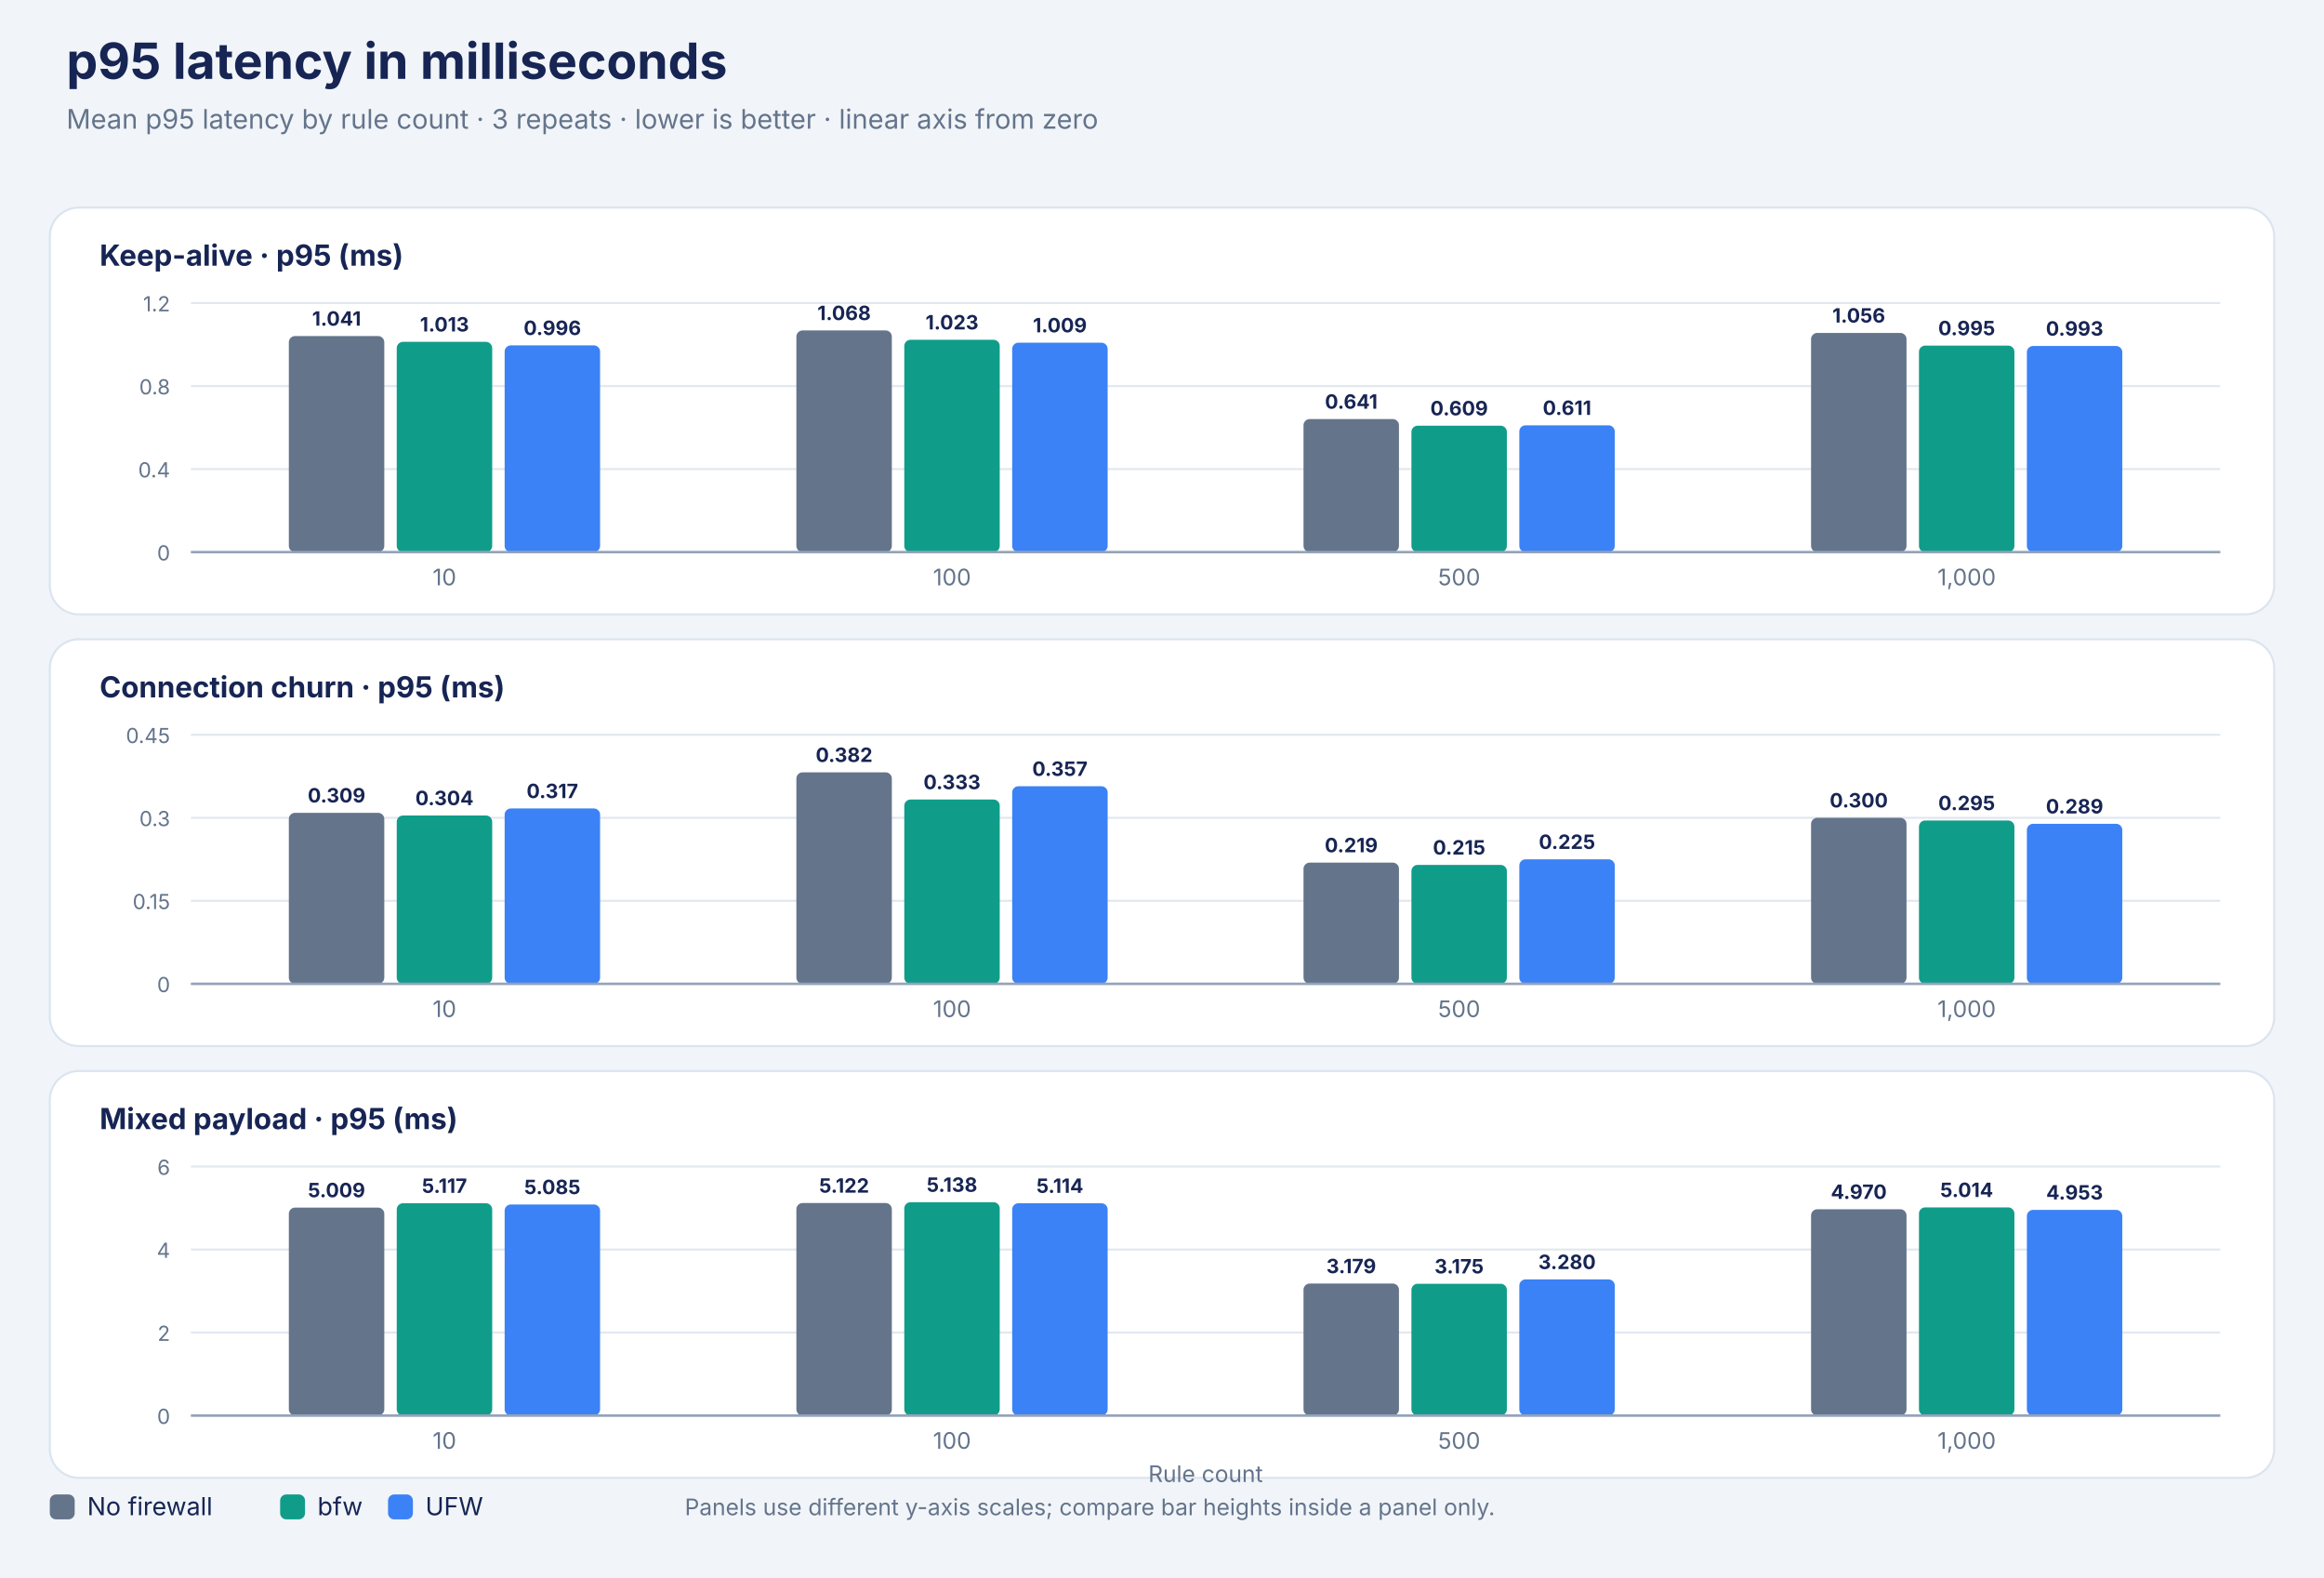
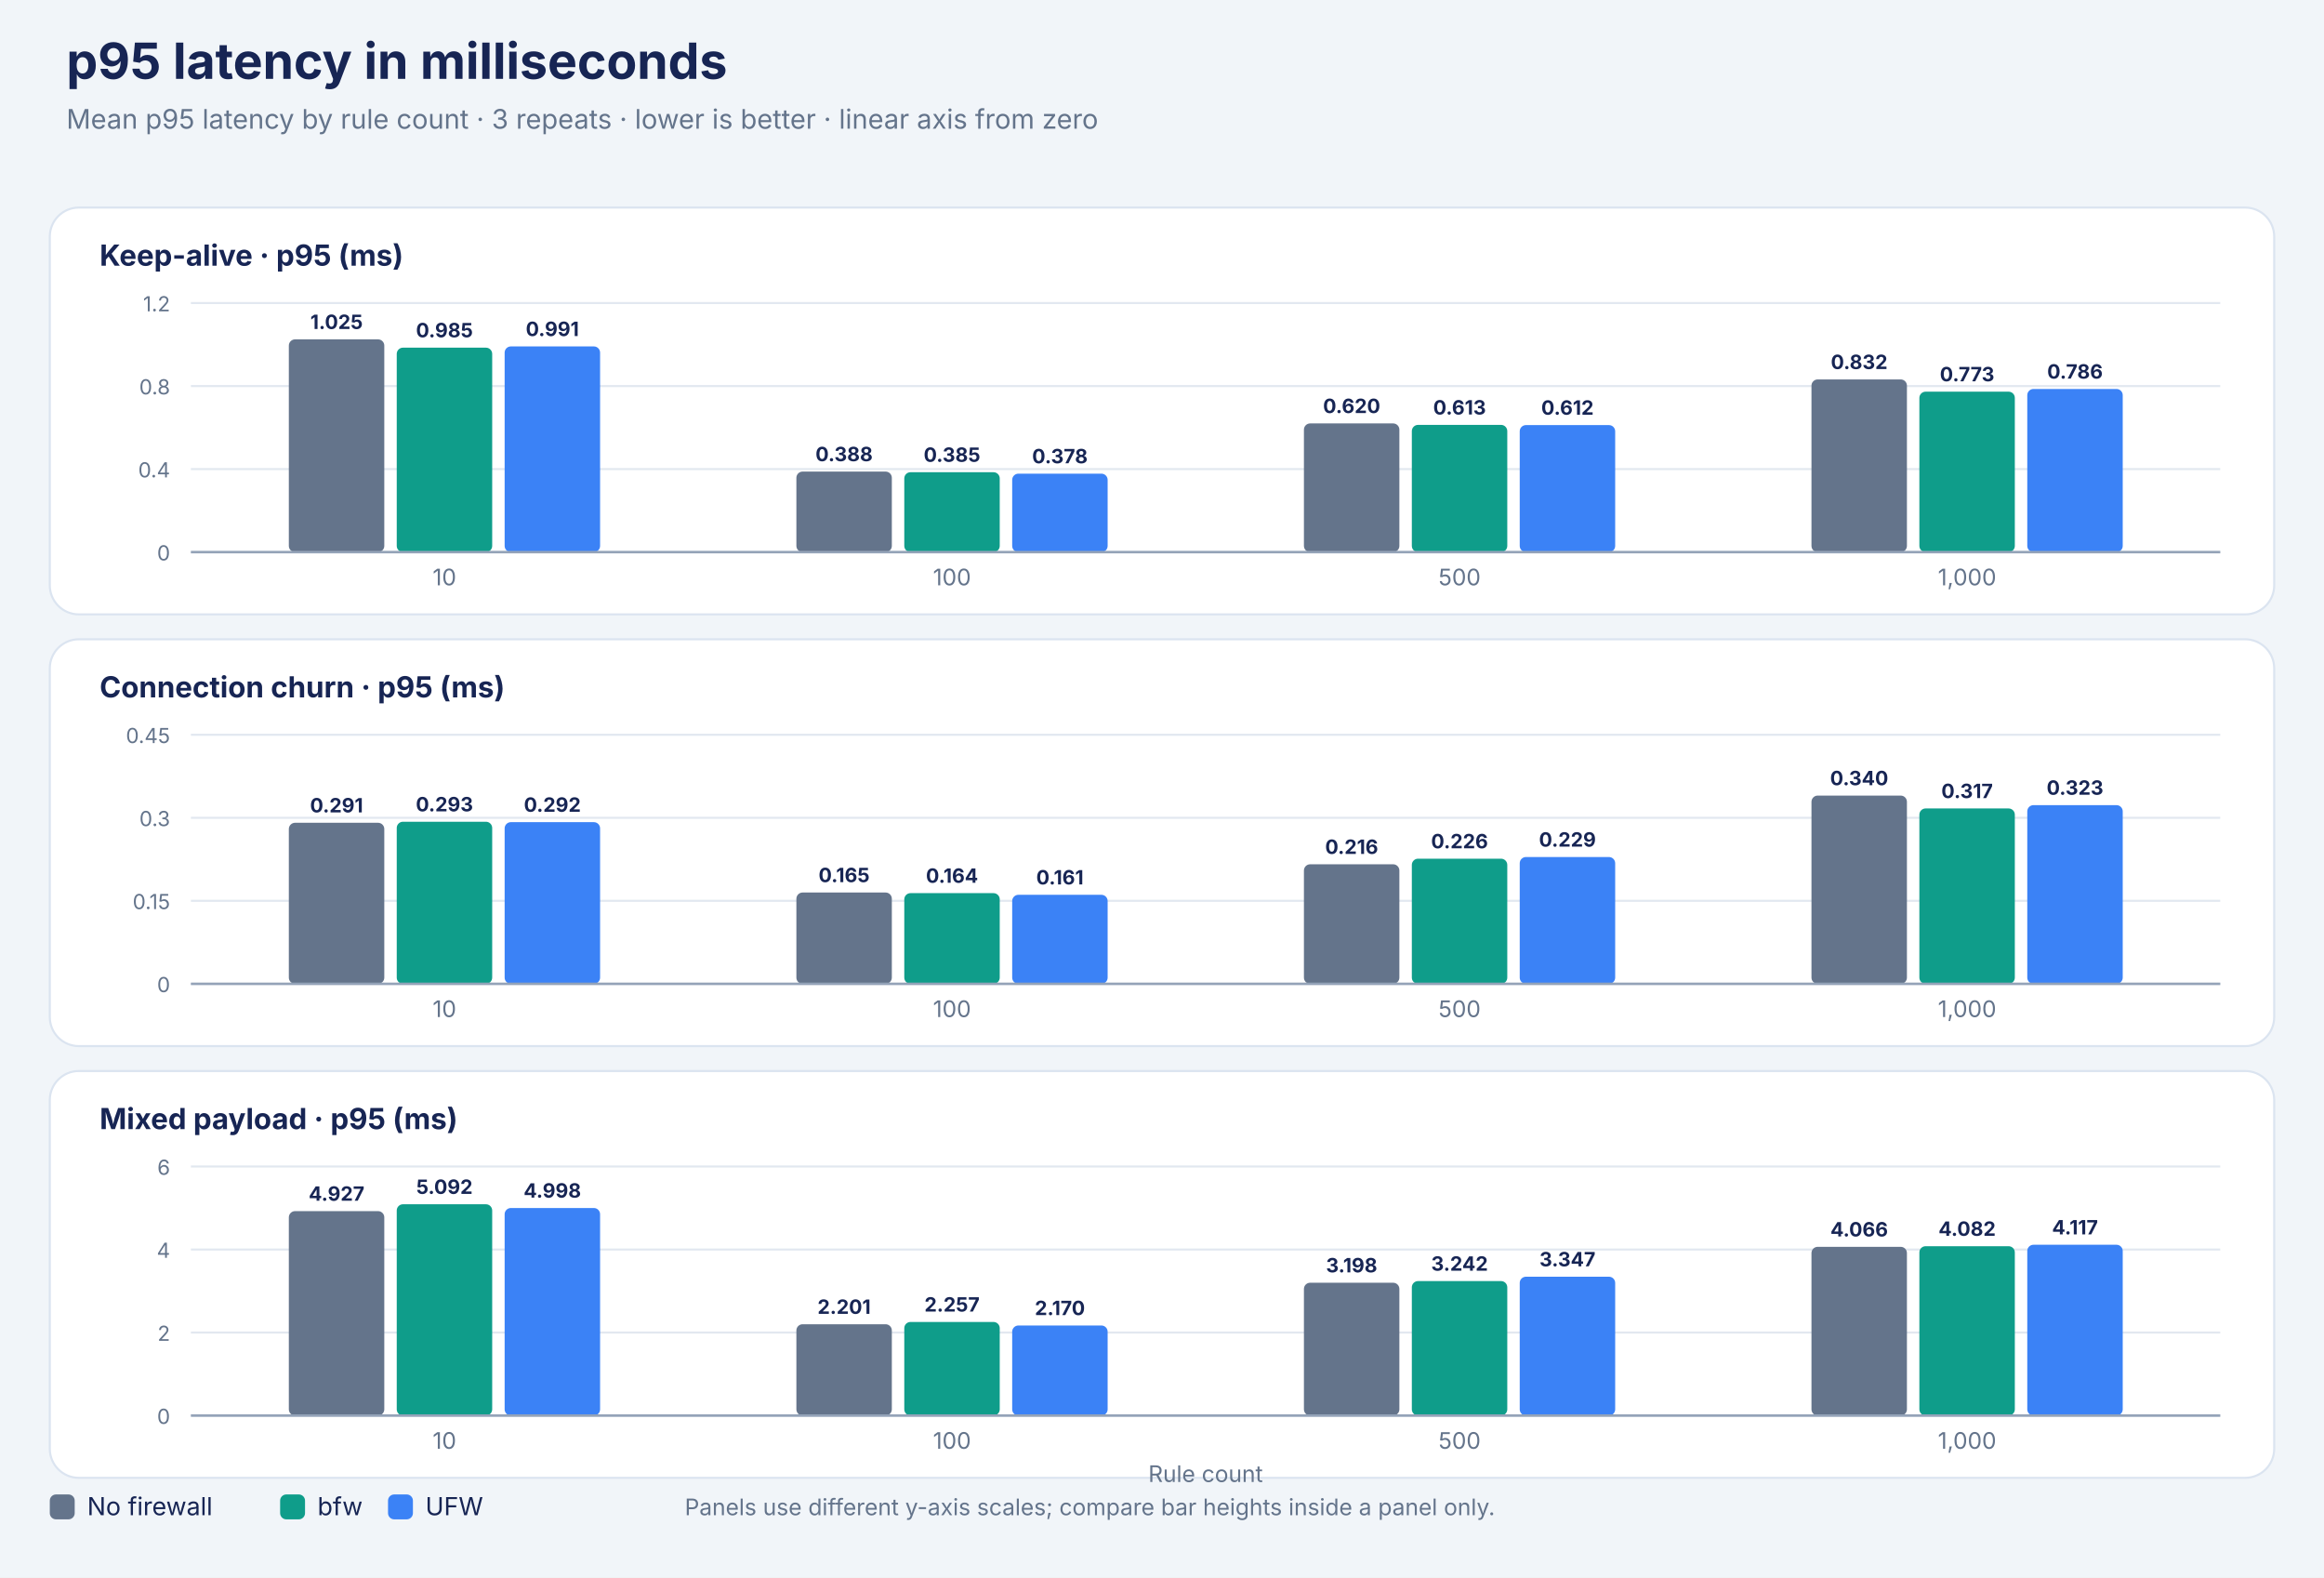
<svg xmlns="http://www.w3.org/2000/svg" width="1120" height="760" viewBox="0 0 1120 760" role="img" aria-labelledby="title desc">
  <style>
    text { font-family: Inter, ui-sans-serif, system-ui, -apple-system, "Segoe UI", sans-serif; fill: #172554; }
    .muted { fill: #64748b; }
    .panel { fill: #ffffff; stroke: #dbe4f0; stroke-width: 1; }
    .grid { stroke: #e2e8f0; stroke-width: 1; }
    .axis { stroke: #94a3b8; stroke-width: 1.2; }
    .parity { stroke: #334155; stroke-width: 1.4; stroke-dasharray: 5 4; }
    .base { fill: #64748b; }
    .bfw { fill: #0f9d8a; }
    .ufw { fill: #3b82f6; }
    .peak { fill-opacity: 0.42; }
+     .prev { fill: #cbd5e1; }
  </style>
  <rect width="1120" height="760" fill="#f1f5f9" />
  <text x="32" y="38" font-size="24" font-weight="700">p95 latency in milliseconds</text>
  <text x="32" y="62" font-size="13" class="muted">Mean p95 latency by rule count · 3 repeats · lower is better · linear axis from zero</text>
  <rect class="panel" x="24" y="100" width="1072" height="196" rx="14" />
  <text x="48" y="128" font-size="14" font-weight="650">Keep-alive · p95 (ms)</text>
  <line class="grid" x1="92" y1="266.0" x2="1070" y2="266.0" />
  <text x="82" y="270.0" text-anchor="end" font-size="10" class="muted">0</text>
  <line class="grid" x1="92" y1="226.0" x2="1070" y2="226.0" />
  <text x="82" y="230.0" text-anchor="end" font-size="10" class="muted">0.4</text>
  <line class="grid" x1="92" y1="186.0" x2="1070" y2="186.0" />
  <text x="82" y="190.0" text-anchor="end" font-size="10" class="muted">0.8</text>
  <line class="grid" x1="92" y1="146.0" x2="1070" y2="146.0" />
  <text x="82" y="150.0" text-anchor="end" font-size="10" class="muted">1.2</text>
-   <rect class="base" x="139.2" y="161.9" width="46.0" height="104.1" rx="3" />
-   <text x="162.2" y="156.9" text-anchor="middle" font-size="9.5" font-weight="650" fill="#64748b">1.041</text>
-   <rect class="bfw" x="191.2" y="164.7" width="46.0" height="101.3" rx="3" />
-   <text x="214.2" y="159.7" text-anchor="middle" font-size="9.5" font-weight="650" fill="#0f9d8a">1.013</text>
-   <rect class="ufw" x="243.2" y="166.4" width="46.0" height="99.6" rx="3" />
-   <text x="266.2" y="161.4" text-anchor="middle" font-size="9.5" font-weight="650" fill="#3b82f6">0.996</text>
+   <rect class="base" x="139.2" y="163.5" width="46.0" height="102.5" rx="3" />
+   <text x="162.2" y="158.5" text-anchor="middle" font-size="9.5" font-weight="650" fill="#64748b">1.025</text>
+   <rect class="bfw" x="191.2" y="167.5" width="46.0" height="98.5" rx="3" />
+   <text x="214.2" y="162.5" text-anchor="middle" font-size="9.5" font-weight="650" fill="#0f9d8a">0.985</text>
+   <rect class="ufw" x="243.2" y="166.9" width="46.0" height="99.1" rx="3" />
+   <text x="266.2" y="161.9" text-anchor="middle" font-size="9.5" font-weight="650" fill="#3b82f6">0.991</text>
  <text x="214.2" y="282.0" text-anchor="middle" font-size="11" class="muted">10</text>
-   <rect class="base" x="383.8" y="159.2" width="46.0" height="106.8" rx="3" />
-   <text x="406.8" y="154.2" text-anchor="middle" font-size="9.5" font-weight="650" fill="#64748b">1.068</text>
-   <rect class="bfw" x="435.8" y="163.7" width="46.0" height="102.3" rx="3" />
-   <text x="458.8" y="158.7" text-anchor="middle" font-size="9.5" font-weight="650" fill="#0f9d8a">1.023</text>
-   <rect class="ufw" x="487.8" y="165.1" width="46.0" height="100.9" rx="3" />
-   <text x="510.8" y="160.1" text-anchor="middle" font-size="9.5" font-weight="650" fill="#3b82f6">1.009</text>
+   <rect class="base" x="383.8" y="227.2" width="46.0" height="38.8" rx="3" />
+   <text x="406.8" y="222.2" text-anchor="middle" font-size="9.5" font-weight="650" fill="#64748b">0.388</text>
+   <rect class="bfw" x="435.8" y="227.5" width="46.0" height="38.5" rx="3" />
+   <text x="458.8" y="222.5" text-anchor="middle" font-size="9.5" font-weight="650" fill="#0f9d8a">0.385</text>
+   <rect class="ufw" x="487.8" y="228.2" width="46.0" height="37.8" rx="3" />
+   <text x="510.8" y="223.2" text-anchor="middle" font-size="9.5" font-weight="650" fill="#3b82f6">0.378</text>
  <text x="458.8" y="282.0" text-anchor="middle" font-size="11" class="muted">100</text>
-   <rect class="base" x="628.2" y="201.9" width="46.0" height="64.1" rx="3" />
-   <text x="651.2" y="196.9" text-anchor="middle" font-size="9.5" font-weight="650" fill="#64748b">0.641</text>
-   <rect class="bfw" x="680.2" y="205.1" width="46.0" height="60.9" rx="3" />
-   <text x="703.2" y="200.1" text-anchor="middle" font-size="9.5" font-weight="650" fill="#0f9d8a">0.609</text>
-   <rect class="ufw" x="732.2" y="204.9" width="46.0" height="61.1" rx="3" />
-   <text x="755.2" y="199.9" text-anchor="middle" font-size="9.5" font-weight="650" fill="#3b82f6">0.611</text>
-   <text x="703.2" y="282.0" text-anchor="middle" font-size="11" class="muted">500</text>
-   <rect class="base" x="872.8" y="160.4" width="46.0" height="105.6" rx="3" />
-   <text x="895.8" y="155.4" text-anchor="middle" font-size="9.5" font-weight="650" fill="#64748b">1.056</text>
-   <rect class="bfw" x="924.8" y="166.5" width="46.0" height="99.5" rx="3" />
-   <text x="947.8" y="161.5" text-anchor="middle" font-size="9.5" font-weight="650" fill="#0f9d8a">0.995</text>
-   <rect class="ufw" x="976.8" y="166.7" width="46.0" height="99.3" rx="3" />
-   <text x="999.8" y="161.7" text-anchor="middle" font-size="9.5" font-weight="650" fill="#3b82f6">0.993</text>
-   <text x="947.8" y="282.0" text-anchor="middle" font-size="11" class="muted">1,000</text>
+   <rect class="base" x="628.4" y="204.0" width="46.0" height="62.0" rx="3" />
+   <text x="651.4" y="199.0" text-anchor="middle" font-size="9.5" font-weight="650" fill="#64748b">0.620</text>
+   <rect class="bfw" x="680.4" y="204.7" width="46.0" height="61.3" rx="3" />
+   <text x="703.4" y="199.7" text-anchor="middle" font-size="9.5" font-weight="650" fill="#0f9d8a">0.613</text>
+   <rect class="ufw" x="732.4" y="204.8" width="46.0" height="61.2" rx="3" />
+   <text x="755.4" y="199.8" text-anchor="middle" font-size="9.5" font-weight="650" fill="#3b82f6">0.612</text>
+   <text x="703.4" y="282.0" text-anchor="middle" font-size="11" class="muted">500</text>
+   <rect class="base" x="873.0" y="182.8" width="46.0" height="83.2" rx="3" />
+   <text x="896.0" y="177.8" text-anchor="middle" font-size="9.5" font-weight="650" fill="#64748b">0.832</text>
+   <rect class="bfw" x="925.0" y="188.7" width="46.0" height="77.3" rx="3" />
+   <text x="948.0" y="183.7" text-anchor="middle" font-size="9.5" font-weight="650" fill="#0f9d8a">0.773</text>
+   <rect class="ufw" x="977.0" y="187.4" width="46.0" height="78.6" rx="3" />
+   <text x="1000.0" y="182.4" text-anchor="middle" font-size="9.5" font-weight="650" fill="#3b82f6">0.786</text>
+   <text x="948.0" y="282.0" text-anchor="middle" font-size="11" class="muted">1,000</text>
  <line class="axis" x1="92" y1="266" x2="1070" y2="266" />
  <rect class="panel" x="24" y="308" width="1072" height="196" rx="14" />
  <text x="48" y="336" font-size="14" font-weight="650">Connection churn · p95 (ms)</text>
  <line class="grid" x1="92" y1="474.0" x2="1070" y2="474.0" />
  <text x="82" y="478.0" text-anchor="end" font-size="10" class="muted">0</text>
  <line class="grid" x1="92" y1="434.0" x2="1070" y2="434.0" />
  <text x="82" y="438.0" text-anchor="end" font-size="10" class="muted">0.15</text>
  <line class="grid" x1="92" y1="394.0" x2="1070" y2="394.0" />
  <text x="82" y="398.0" text-anchor="end" font-size="10" class="muted">0.3</text>
  <line class="grid" x1="92" y1="354.0" x2="1070" y2="354.0" />
  <text x="82" y="358.0" text-anchor="end" font-size="10" class="muted">0.45</text>
-   <rect class="base" x="139.2" y="391.6" width="46.0" height="82.4" rx="3" />
-   <text x="162.2" y="386.6" text-anchor="middle" font-size="9.5" font-weight="650" fill="#64748b">0.309</text>
-   <rect class="bfw" x="191.2" y="392.9" width="46.0" height="81.1" rx="3" />
-   <text x="214.2" y="387.9" text-anchor="middle" font-size="9.5" font-weight="650" fill="#0f9d8a">0.304</text>
-   <rect class="ufw" x="243.2" y="389.5" width="46.0" height="84.5" rx="3" />
-   <text x="266.2" y="384.5" text-anchor="middle" font-size="9.5" font-weight="650" fill="#3b82f6">0.317</text>
+   <rect class="base" x="139.2" y="396.4" width="46.0" height="77.6" rx="3" />
+   <text x="162.2" y="391.4" text-anchor="middle" font-size="9.5" font-weight="650" fill="#64748b">0.291</text>
+   <rect class="bfw" x="191.2" y="395.9" width="46.0" height="78.1" rx="3" />
+   <text x="214.2" y="390.9" text-anchor="middle" font-size="9.5" font-weight="650" fill="#0f9d8a">0.293</text>
+   <rect class="ufw" x="243.2" y="396.1" width="46.0" height="77.9" rx="3" />
+   <text x="266.2" y="391.1" text-anchor="middle" font-size="9.5" font-weight="650" fill="#3b82f6">0.292</text>
  <text x="214.2" y="490.0" text-anchor="middle" font-size="11" class="muted">10</text>
-   <rect class="base" x="383.8" y="372.1" width="46.0" height="101.9" rx="3" />
-   <text x="406.8" y="367.1" text-anchor="middle" font-size="9.5" font-weight="650" fill="#64748b">0.382</text>
-   <rect class="bfw" x="435.8" y="385.2" width="46.0" height="88.8" rx="3" />
-   <text x="458.8" y="380.2" text-anchor="middle" font-size="9.5" font-weight="650" fill="#0f9d8a">0.333</text>
-   <rect class="ufw" x="487.8" y="378.8" width="46.0" height="95.2" rx="3" />
-   <text x="510.8" y="373.8" text-anchor="middle" font-size="9.5" font-weight="650" fill="#3b82f6">0.357</text>
+   <rect class="base" x="383.8" y="430.0" width="46.0" height="44.0" rx="3" />
+   <text x="406.8" y="425.0" text-anchor="middle" font-size="9.5" font-weight="650" fill="#64748b">0.165</text>
+   <rect class="bfw" x="435.8" y="430.3" width="46.0" height="43.7" rx="3" />
+   <text x="458.8" y="425.3" text-anchor="middle" font-size="9.5" font-weight="650" fill="#0f9d8a">0.164</text>
+   <rect class="ufw" x="487.8" y="431.1" width="46.0" height="42.9" rx="3" />
+   <text x="510.8" y="426.1" text-anchor="middle" font-size="9.5" font-weight="650" fill="#3b82f6">0.161</text>
  <text x="458.8" y="490.0" text-anchor="middle" font-size="11" class="muted">100</text>
-   <rect class="base" x="628.2" y="415.6" width="46.0" height="58.4" rx="3" />
-   <text x="651.2" y="410.6" text-anchor="middle" font-size="9.5" font-weight="650" fill="#64748b">0.219</text>
-   <rect class="bfw" x="680.2" y="416.7" width="46.0" height="57.3" rx="3" />
-   <text x="703.2" y="411.7" text-anchor="middle" font-size="9.5" font-weight="650" fill="#0f9d8a">0.215</text>
-   <rect class="ufw" x="732.2" y="414.0" width="46.0" height="60.0" rx="3" />
-   <text x="755.2" y="409.0" text-anchor="middle" font-size="9.5" font-weight="650" fill="#3b82f6">0.225</text>
-   <text x="703.2" y="490.0" text-anchor="middle" font-size="11" class="muted">500</text>
-   <rect class="base" x="872.8" y="394.0" width="46.0" height="80.0" rx="3" />
-   <text x="895.8" y="389.0" text-anchor="middle" font-size="9.5" font-weight="650" fill="#64748b">0.300</text>
-   <rect class="bfw" x="924.8" y="395.3" width="46.0" height="78.7" rx="3" />
-   <text x="947.8" y="390.3" text-anchor="middle" font-size="9.5" font-weight="650" fill="#0f9d8a">0.295</text>
-   <rect class="ufw" x="976.8" y="396.9" width="46.0" height="77.1" rx="3" />
-   <text x="999.8" y="391.9" text-anchor="middle" font-size="9.5" font-weight="650" fill="#3b82f6">0.289</text>
-   <text x="947.8" y="490.0" text-anchor="middle" font-size="11" class="muted">1,000</text>
+   <rect class="base" x="628.4" y="416.4" width="46.0" height="57.6" rx="3" />
+   <text x="651.4" y="411.4" text-anchor="middle" font-size="9.5" font-weight="650" fill="#64748b">0.216</text>
+   <rect class="bfw" x="680.4" y="413.7" width="46.0" height="60.3" rx="3" />
+   <text x="703.4" y="408.7" text-anchor="middle" font-size="9.5" font-weight="650" fill="#0f9d8a">0.226</text>
+   <rect class="ufw" x="732.4" y="412.9" width="46.0" height="61.1" rx="3" />
+   <text x="755.4" y="407.9" text-anchor="middle" font-size="9.5" font-weight="650" fill="#3b82f6">0.229</text>
+   <text x="703.4" y="490.0" text-anchor="middle" font-size="11" class="muted">500</text>
+   <rect class="base" x="873.0" y="383.3" width="46.0" height="90.7" rx="3" />
+   <text x="896.0" y="378.3" text-anchor="middle" font-size="9.5" font-weight="650" fill="#64748b">0.340</text>
+   <rect class="bfw" x="925.0" y="389.5" width="46.0" height="84.5" rx="3" />
+   <text x="948.0" y="384.5" text-anchor="middle" font-size="9.5" font-weight="650" fill="#0f9d8a">0.317</text>
+   <rect class="ufw" x="977.0" y="387.9" width="46.0" height="86.1" rx="3" />
+   <text x="1000.0" y="382.9" text-anchor="middle" font-size="9.5" font-weight="650" fill="#3b82f6">0.323</text>
+   <text x="948.0" y="490.0" text-anchor="middle" font-size="11" class="muted">1,000</text>
  <line class="axis" x1="92" y1="474" x2="1070" y2="474" />
  <rect class="panel" x="24" y="516" width="1072" height="196" rx="14" />
  <text x="48" y="544" font-size="14" font-weight="650">Mixed payload · p95 (ms)</text>
  <line class="grid" x1="92" y1="682.0" x2="1070" y2="682.0" />
  <text x="82" y="686.0" text-anchor="end" font-size="10" class="muted">0</text>
  <line class="grid" x1="92" y1="642.0" x2="1070" y2="642.0" />
  <text x="82" y="646.0" text-anchor="end" font-size="10" class="muted">2</text>
  <line class="grid" x1="92" y1="602.0" x2="1070" y2="602.0" />
  <text x="82" y="606.0" text-anchor="end" font-size="10" class="muted">4</text>
  <line class="grid" x1="92" y1="562.0" x2="1070" y2="562.0" />
  <text x="82" y="566.0" text-anchor="end" font-size="10" class="muted">6</text>
-   <rect class="base" x="139.2" y="581.8" width="46.0" height="100.2" rx="3" />
-   <text x="162.2" y="576.8" text-anchor="middle" font-size="9.5" font-weight="650" fill="#64748b">5.009</text>
-   <rect class="bfw" x="191.2" y="579.7" width="46.0" height="102.3" rx="3" />
-   <text x="214.2" y="574.7" text-anchor="middle" font-size="9.5" font-weight="650" fill="#0f9d8a">5.117</text>
-   <rect class="ufw" x="243.2" y="580.3" width="46.0" height="101.7" rx="3" />
-   <text x="266.2" y="575.3" text-anchor="middle" font-size="9.5" font-weight="650" fill="#3b82f6">5.085</text>
+   <rect class="base" x="139.2" y="583.5" width="46.0" height="98.5" rx="3" />
+   <text x="162.2" y="578.5" text-anchor="middle" font-size="9.5" font-weight="650" fill="#64748b">4.927</text>
+   <rect class="bfw" x="191.2" y="580.2" width="46.0" height="101.8" rx="3" />
+   <text x="214.2" y="575.2" text-anchor="middle" font-size="9.5" font-weight="650" fill="#0f9d8a">5.092</text>
+   <rect class="ufw" x="243.2" y="582.0" width="46.0" height="100.0" rx="3" />
+   <text x="266.2" y="577.0" text-anchor="middle" font-size="9.5" font-weight="650" fill="#3b82f6">4.998</text>
  <text x="214.2" y="698.0" text-anchor="middle" font-size="11" class="muted">10</text>
-   <rect class="base" x="383.8" y="579.6" width="46.0" height="102.4" rx="3" />
-   <text x="406.8" y="574.6" text-anchor="middle" font-size="9.5" font-weight="650" fill="#64748b">5.122</text>
-   <rect class="bfw" x="435.8" y="579.2" width="46.0" height="102.8" rx="3" />
-   <text x="458.8" y="574.2" text-anchor="middle" font-size="9.5" font-weight="650" fill="#0f9d8a">5.138</text>
-   <rect class="ufw" x="487.8" y="579.7" width="46.0" height="102.3" rx="3" />
-   <text x="510.8" y="574.7" text-anchor="middle" font-size="9.5" font-weight="650" fill="#3b82f6">5.114</text>
+   <rect class="base" x="383.8" y="638.0" width="46.0" height="44.0" rx="3" />
+   <text x="406.8" y="633.0" text-anchor="middle" font-size="9.5" font-weight="650" fill="#64748b">2.201</text>
+   <rect class="bfw" x="435.8" y="636.9" width="46.0" height="45.1" rx="3" />
+   <text x="458.8" y="631.9" text-anchor="middle" font-size="9.5" font-weight="650" fill="#0f9d8a">2.257</text>
+   <rect class="ufw" x="487.8" y="638.6" width="46.0" height="43.4" rx="3" />
+   <text x="510.8" y="633.6" text-anchor="middle" font-size="9.5" font-weight="650" fill="#3b82f6">2.170</text>
  <text x="458.8" y="698.0" text-anchor="middle" font-size="11" class="muted">100</text>
-   <rect class="base" x="628.2" y="618.4" width="46.0" height="63.6" rx="3" />
-   <text x="651.2" y="613.4" text-anchor="middle" font-size="9.5" font-weight="650" fill="#64748b">3.179</text>
-   <rect class="bfw" x="680.2" y="618.5" width="46.0" height="63.5" rx="3" />
-   <text x="703.2" y="613.5" text-anchor="middle" font-size="9.5" font-weight="650" fill="#0f9d8a">3.175</text>
-   <rect class="ufw" x="732.2" y="616.4" width="46.0" height="65.6" rx="3" />
-   <text x="755.2" y="611.4" text-anchor="middle" font-size="9.5" font-weight="650" fill="#3b82f6">3.280</text>
-   <text x="703.2" y="698.0" text-anchor="middle" font-size="11" class="muted">500</text>
-   <rect class="base" x="872.8" y="582.6" width="46.0" height="99.4" rx="3" />
-   <text x="895.8" y="577.6" text-anchor="middle" font-size="9.5" font-weight="650" fill="#64748b">4.970</text>
-   <rect class="bfw" x="924.8" y="581.7" width="46.0" height="100.3" rx="3" />
-   <text x="947.8" y="576.7" text-anchor="middle" font-size="9.5" font-weight="650" fill="#0f9d8a">5.014</text>
-   <rect class="ufw" x="976.8" y="582.9" width="46.0" height="99.1" rx="3" />
-   <text x="999.8" y="577.9" text-anchor="middle" font-size="9.5" font-weight="650" fill="#3b82f6">4.953</text>
-   <text x="947.8" y="698.0" text-anchor="middle" font-size="11" class="muted">1,000</text>
+   <rect class="base" x="628.4" y="618.0" width="46.0" height="64.0" rx="3" />
+   <text x="651.4" y="613.0" text-anchor="middle" font-size="9.5" font-weight="650" fill="#64748b">3.198</text>
+   <rect class="bfw" x="680.4" y="617.2" width="46.0" height="64.8" rx="3" />
+   <text x="703.4" y="612.2" text-anchor="middle" font-size="9.5" font-weight="650" fill="#0f9d8a">3.242</text>
+   <rect class="ufw" x="732.4" y="615.1" width="46.0" height="66.9" rx="3" />
+   <text x="755.4" y="610.1" text-anchor="middle" font-size="9.5" font-weight="650" fill="#3b82f6">3.347</text>
+   <text x="703.4" y="698.0" text-anchor="middle" font-size="11" class="muted">500</text>
+   <rect class="base" x="873.0" y="600.7" width="46.0" height="81.3" rx="3" />
+   <text x="896.0" y="595.7" text-anchor="middle" font-size="9.5" font-weight="650" fill="#64748b">4.066</text>
+   <rect class="bfw" x="925.0" y="600.4" width="46.0" height="81.6" rx="3" />
+   <text x="948.0" y="595.4" text-anchor="middle" font-size="9.5" font-weight="650" fill="#0f9d8a">4.082</text>
+   <rect class="ufw" x="977.0" y="599.7" width="46.0" height="82.3" rx="3" />
+   <text x="1000.0" y="594.7" text-anchor="middle" font-size="9.5" font-weight="650" fill="#3b82f6">4.117</text>
+   <text x="948.0" y="698.0" text-anchor="middle" font-size="11" class="muted">1,000</text>
  <line class="axis" x1="92" y1="682" x2="1070" y2="682" />
  <text x="581.0" y="714.0" text-anchor="middle" font-size="11" class="muted">Rule count</text>
  <rect x="24" y="720" width="12" height="12" rx="3" class="base" />
  <text x="42" y="730" font-size="12">No firewall</text>
  <rect x="135" y="720" width="12" height="12" rx="3" class="bfw" />
  <text x="153" y="730" font-size="12">bfw</text>
  <rect x="187" y="720" width="12" height="12" rx="3" class="ufw" />
  <text x="205" y="730" font-size="12">UFW</text>
  <text x="330" y="730" font-size="11" class="muted">Panels use different y-axis scales; compare bar heights inside a panel only.</text>
</svg>
